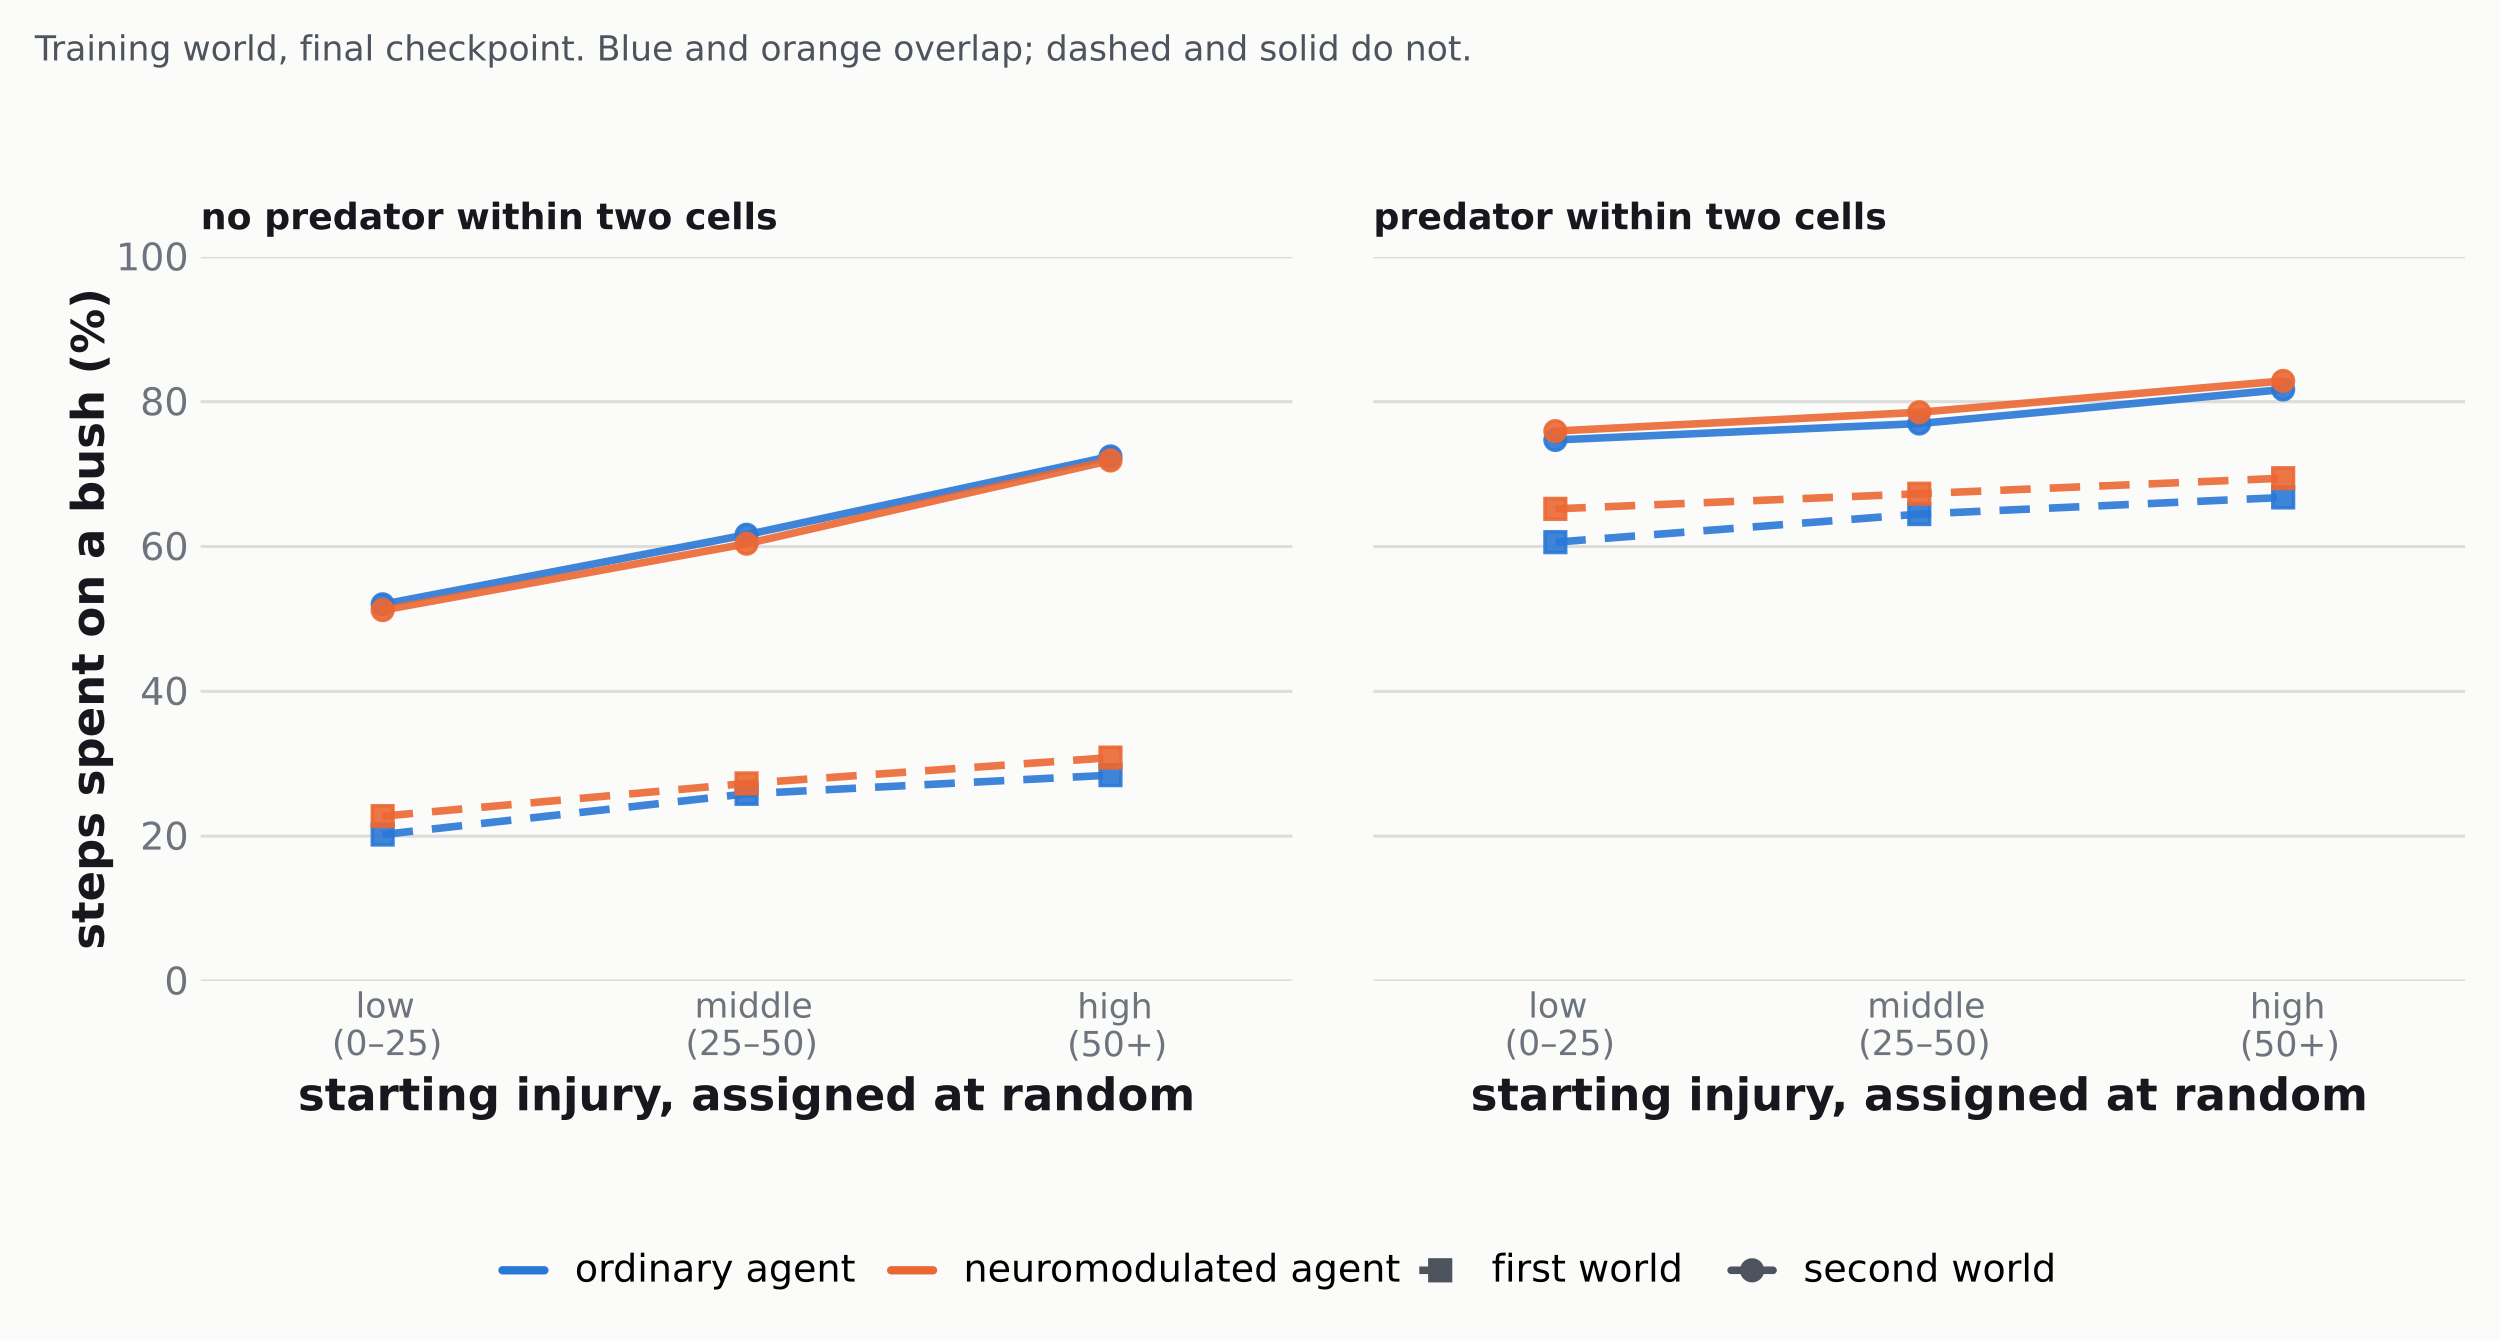
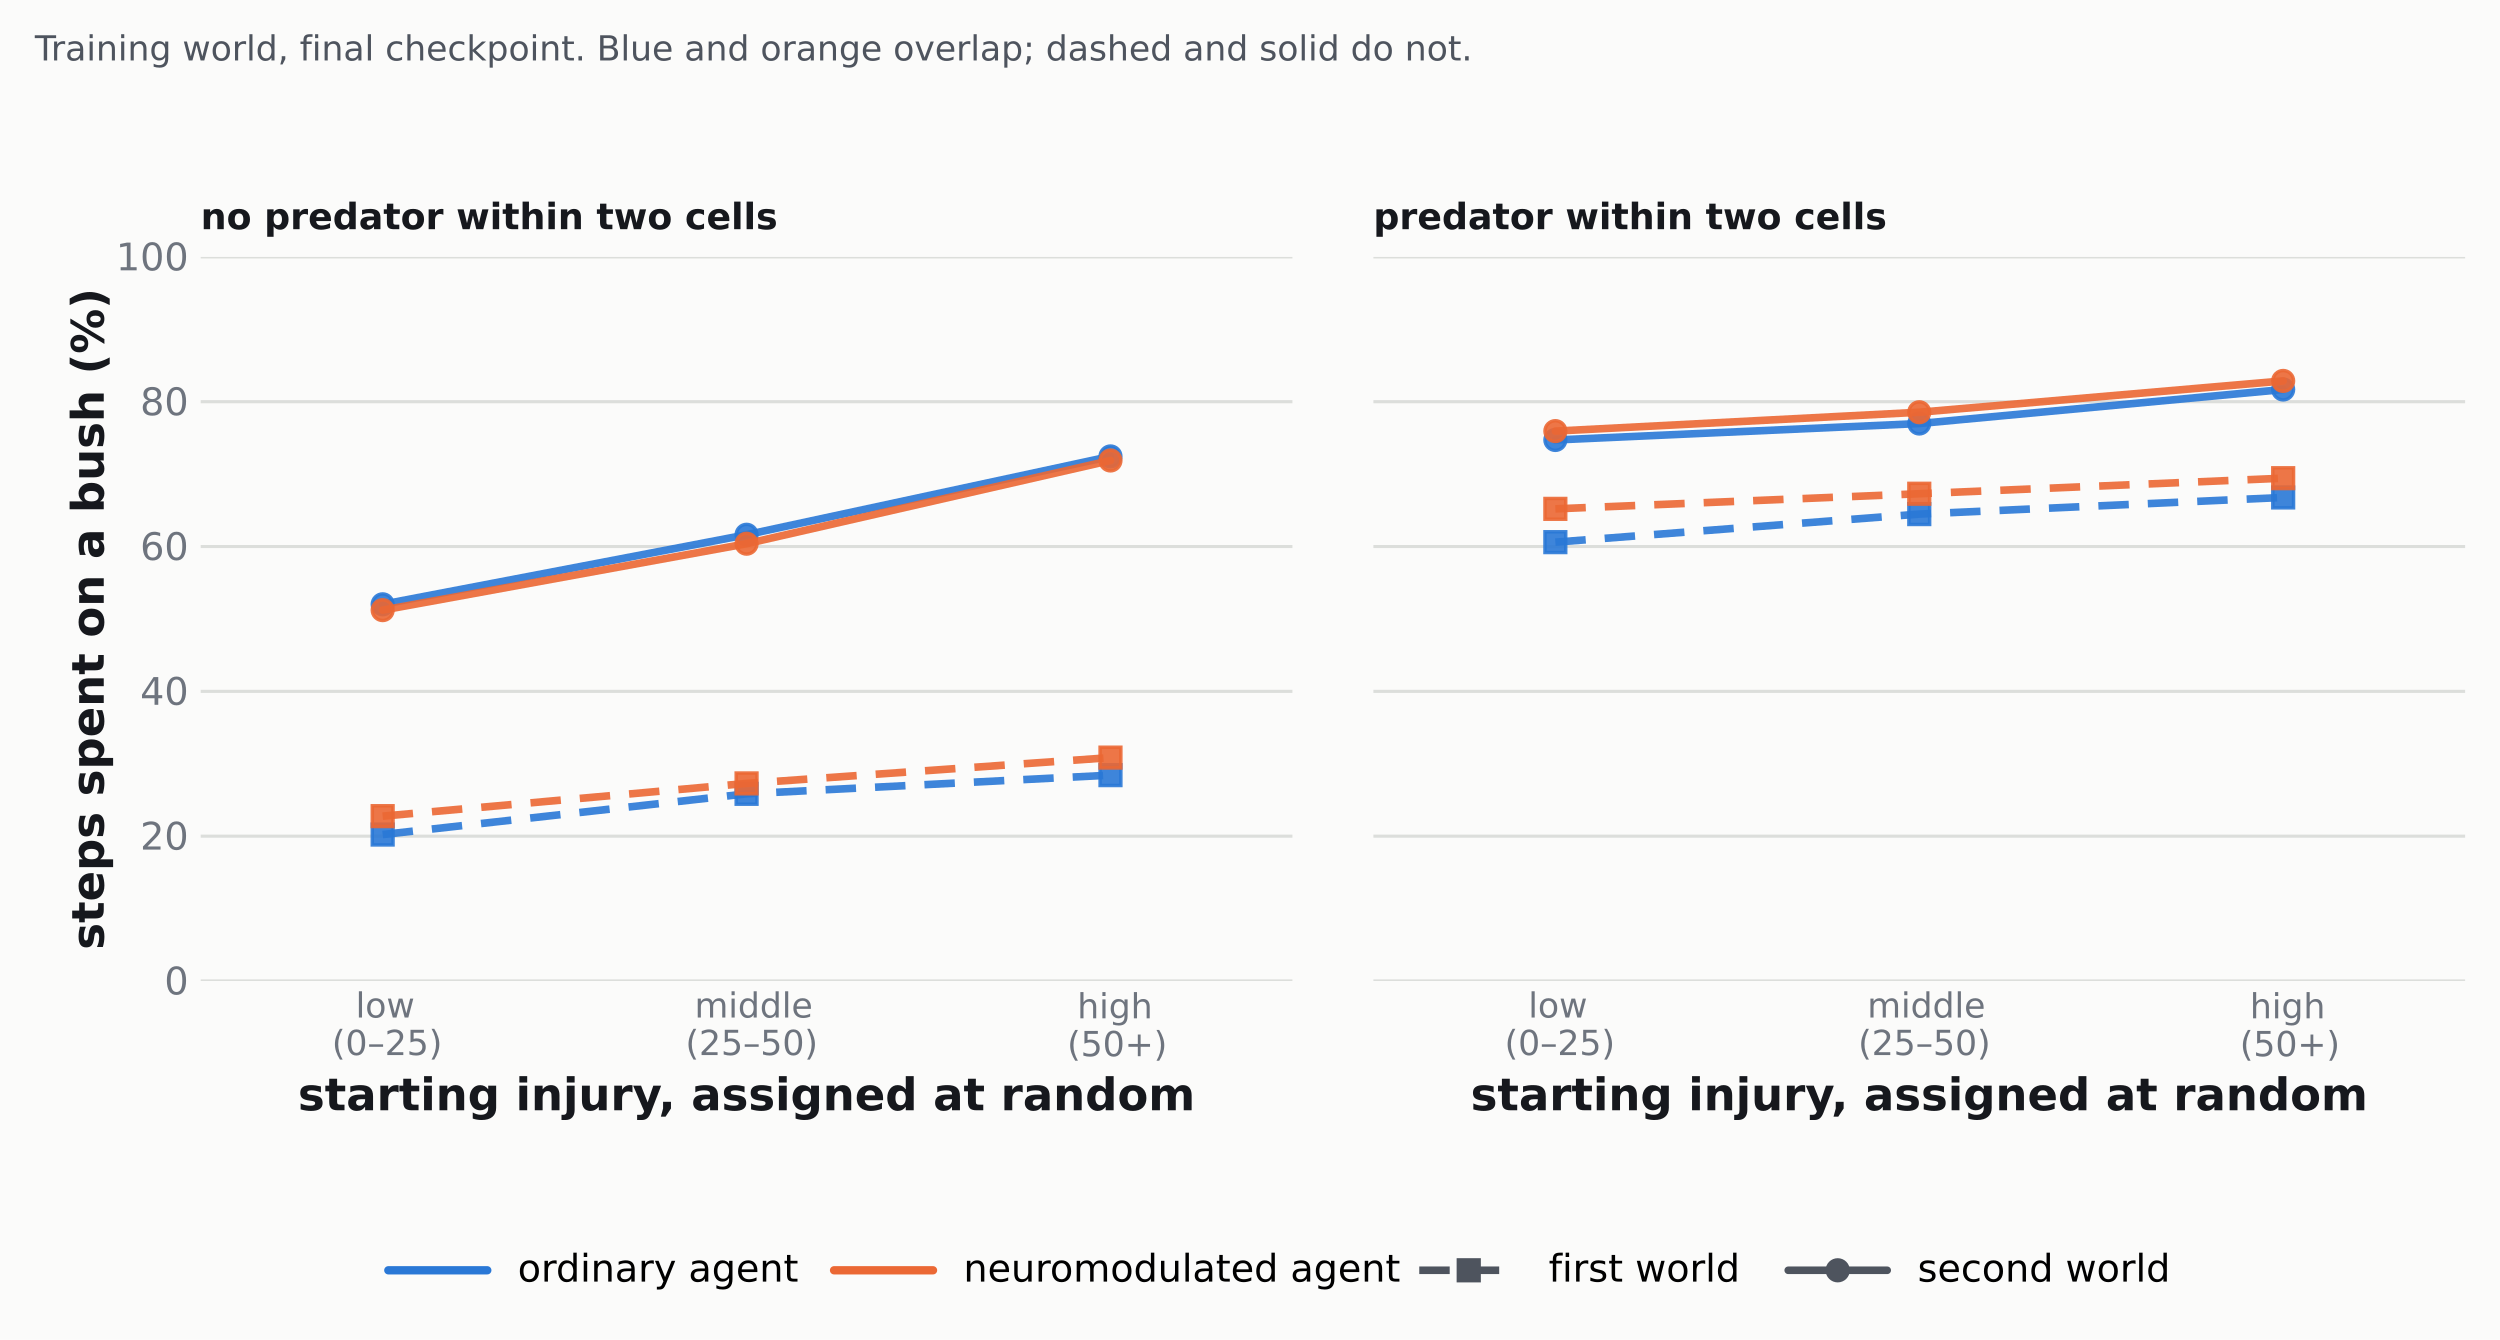
<svg xmlns="http://www.w3.org/2000/svg" xmlns:xlink="http://www.w3.org/1999/xlink" width="722.52pt" height="387.188pt" viewBox="0 0 722.52 387.188" version="1.1">
  <defs>
    <style type="text/css">*{stroke-linejoin: round; stroke-linecap: butt}</style>
  </defs>
  <g id="figure_1">
    <g id="patch_1">
      <path d="M 0 387.188  L 722.52 387.188  L 722.52 0  L 0 0  z " style="fill: #fbfbfa" />
    </g>
    <g id="axes_1">
      <g id="patch_2">
        <path d="M 58.006 283.511  L 373.523 283.511  L 373.523 74.247  L 58.006 74.247  z " style="fill: #fbfbfa" />
      </g>
      <g id="matplotlib.axis_1">
        <g id="xtick_1">
          <g id="line2d_1" />
          <g id="text_1">
            <text style="font-size: 10px; font-family: 'Pretendard', 'system-ui', 'DejaVu Sans', sans-serif; fill: #6e747e" transform="translate(102.78 294.0812)">low</text>
            <text style="font-size: 10px; font-family: 'Pretendard', 'system-ui', 'DejaVu Sans', sans-serif; fill: #6e747e" transform="translate(95.93391 304.9215)">(0–25)</text>
          </g>
        </g>
        <g id="xtick_2">
          <g id="line2d_2" />
          <g id="text_2">
            <text style="font-size: 10px; font-family: 'Pretendard', 'system-ui', 'DejaVu Sans', sans-serif; fill: #6e747e" transform="translate(200.7445 294.0812)">middle</text>
            <text style="font-size: 10px; font-family: 'Pretendard', 'system-ui', 'DejaVu Sans', sans-serif; fill: #6e747e" transform="translate(198.1226 304.9215)">(25–50)</text>
          </g>
        </g>
        <g id="xtick_3">
          <g id="line2d_3" />
          <g id="text_3">
            <text style="font-size: 10px; font-family: 'Pretendard', 'system-ui', 'DejaVu Sans', sans-serif; fill: #6e747e" transform="translate(311.3277 294.3062)">high</text>
            <text style="font-size: 10px; font-family: 'Pretendard', 'system-ui', 'DejaVu Sans', sans-serif; fill: #6e747e" transform="translate(308.4316 305.2543)">(50+)</text>
          </g>
        </g>
        <g id="text_4">
          <text style="font-weight: 600; font-size: 13px; font-family: 'Pretendard', 'system-ui', 'DejaVu Sans', sans-serif; text-anchor: middle; fill: #16181d" x="215.765" y="320.883" transform="rotate(-0 215.7648 320.8828)">starting injury, assigned at random</text>
        </g>
      </g>
      <g id="matplotlib.axis_2">
        <g id="ytick_1">
          <g id="line2d_4">
-             <path d="M 58.006 283.511  L 373.523 283.511  " clip-path="url(#p1fea1200ef)" style="fill: none; stroke: #dcdedb; stroke-width: 0.9; stroke-linecap: round" />
+             <path d="M 58.006 283.511  L 373.523 283.511  " clip-path="url(#p84d03db16c)" style="fill: none; stroke: #dcdedb; stroke-width: 0.9; stroke-linecap: round" />
          </g>
          <g id="line2d_5" />
          <g id="text_5">
            <text style="font-size: 11px; font-family: 'Pretendard', 'system-ui', 'DejaVu Sans', sans-serif; text-anchor: end; fill: #6e747e" x="54.506" y="287.4" transform="rotate(-0 54.50636 287.3996)">0</text>
          </g>
        </g>
        <g id="ytick_2">
          <g id="line2d_6">
-             <path d="M 58.006 241.658  L 373.523 241.658  " clip-path="url(#p1fea1200ef)" style="fill: none; stroke: #dcdedb; stroke-width: 0.9; stroke-linecap: round" />
+             <path d="M 58.006 241.658  L 373.523 241.658  " clip-path="url(#p84d03db16c)" style="fill: none; stroke: #dcdedb; stroke-width: 0.9; stroke-linecap: round" />
          </g>
          <g id="line2d_7" />
          <g id="text_6">
            <text style="font-size: 11px; font-family: 'Pretendard', 'system-ui', 'DejaVu Sans', sans-serif; text-anchor: end; fill: #6e747e" x="54.506" y="245.547" transform="rotate(-0 54.50636 245.5467)">20</text>
          </g>
        </g>
        <g id="ytick_3">
          <g id="line2d_8">
-             <path d="M 58.006 199.805  L 373.523 199.805  " clip-path="url(#p1fea1200ef)" style="fill: none; stroke: #dcdedb; stroke-width: 0.9; stroke-linecap: round" />
+             <path d="M 58.006 199.805  L 373.523 199.805  " clip-path="url(#p84d03db16c)" style="fill: none; stroke: #dcdedb; stroke-width: 0.9; stroke-linecap: round" />
          </g>
          <g id="line2d_9" />
          <g id="text_7">
            <text style="font-size: 11px; font-family: 'Pretendard', 'system-ui', 'DejaVu Sans', sans-serif; text-anchor: end; fill: #6e747e" x="54.506" y="203.694" transform="rotate(-0 54.50636 203.6938)">40</text>
          </g>
        </g>
        <g id="ytick_4">
          <g id="line2d_10">
-             <path d="M 58.006 157.952  L 373.523 157.952  " clip-path="url(#p1fea1200ef)" style="fill: none; stroke: #dcdedb; stroke-width: 0.9; stroke-linecap: round" />
+             <path d="M 58.006 157.952  L 373.523 157.952  " clip-path="url(#p84d03db16c)" style="fill: none; stroke: #dcdedb; stroke-width: 0.9; stroke-linecap: round" />
          </g>
          <g id="line2d_11" />
          <g id="text_8">
            <text style="font-size: 11px; font-family: 'Pretendard', 'system-ui', 'DejaVu Sans', sans-serif; text-anchor: end; fill: #6e747e" x="54.506" y="161.841" transform="rotate(-0 54.50636 161.841)">60</text>
          </g>
        </g>
        <g id="ytick_5">
          <g id="line2d_12">
-             <path d="M 58.006 116.099  L 373.523 116.099  " clip-path="url(#p1fea1200ef)" style="fill: none; stroke: #dcdedb; stroke-width: 0.9; stroke-linecap: round" />
+             <path d="M 58.006 116.099  L 373.523 116.099  " clip-path="url(#p84d03db16c)" style="fill: none; stroke: #dcdedb; stroke-width: 0.9; stroke-linecap: round" />
          </g>
          <g id="line2d_13" />
          <g id="text_9">
            <text style="font-size: 11px; font-family: 'Pretendard', 'system-ui', 'DejaVu Sans', sans-serif; text-anchor: end; fill: #6e747e" x="54.506" y="119.988" transform="rotate(-0 54.50636 119.9881)">80</text>
          </g>
        </g>
        <g id="ytick_6">
          <g id="line2d_14">
-             <path d="M 58.006 74.247  L 373.523 74.247  " clip-path="url(#p1fea1200ef)" style="fill: none; stroke: #dcdedb; stroke-width: 0.9; stroke-linecap: round" />
+             <path d="M 58.006 74.247  L 373.523 74.247  " clip-path="url(#p84d03db16c)" style="fill: none; stroke: #dcdedb; stroke-width: 0.9; stroke-linecap: round" />
          </g>
          <g id="line2d_15" />
          <g id="text_10">
            <text style="font-size: 11px; font-family: 'Pretendard', 'system-ui', 'DejaVu Sans', sans-serif; text-anchor: end; fill: #6e747e" x="54.506" y="78.135" transform="rotate(-0 54.50636 78.13522)">100</text>
          </g>
        </g>
        <g id="text_11">
          <text style="font-weight: 600; font-size: 13px; font-family: 'Pretendard', 'system-ui', 'DejaVu Sans', sans-serif; text-anchor: middle; fill: #16181d" x="29.987" y="178.879" transform="rotate(-90 29.98652 178.8787)">steps spent on a bush (%)</text>
        </g>
      </g>
      <g id="line2d_16">
-         <path d="M 110.593 241.189  L 215.765 229.42  L 320.937 224.02  " clip-path="url(#p1fea1200ef)" style="fill: none; stroke-dasharray: 8.8,5.5; stroke-dashoffset: 0; stroke: #2a78d6; stroke-opacity: 0.9; stroke-width: 2.2" />
-         <defs>
-           <path id="m20fe62fb4b" d="M -3 3  L 3 3  L 3 -3  L -3 -3  z " style="stroke: #2a78d6; stroke-opacity: 0.9; stroke-linejoin: miter" />
-         </defs>
-         <g clip-path="url(#p1fea1200ef)">
-           <use xlink:href="#m20fe62fb4b" x="110.593" y="241.189" style="fill: #2a78d6; fill-opacity: 0.9; stroke: #2a78d6; stroke-opacity: 0.9; stroke-linejoin: miter" />
-           <use xlink:href="#m20fe62fb4b" x="215.765" y="229.42" style="fill: #2a78d6; fill-opacity: 0.9; stroke: #2a78d6; stroke-opacity: 0.9; stroke-linejoin: miter" />
-           <use xlink:href="#m20fe62fb4b" x="320.937" y="224.02" style="fill: #2a78d6; fill-opacity: 0.9; stroke: #2a78d6; stroke-opacity: 0.9; stroke-linejoin: miter" />
+         <path d="M 110.593 241.189  L 215.765 229.42  L 320.937 224.02  " clip-path="url(#p84d03db16c)" style="fill: none; stroke-dasharray: 8.8,5.5; stroke-dashoffset: 0; stroke: #2a78d6; stroke-opacity: 0.9; stroke-width: 2.2" />
+         <defs>
+           <path id="m8091c5db50" d="M -3 3  L 3 3  L 3 -3  L -3 -3  z " style="stroke: #2a78d6; stroke-opacity: 0.9; stroke-linejoin: miter" />
+         </defs>
+         <g clip-path="url(#p84d03db16c)">
+           <use xlink:href="#m8091c5db50" x="110.593" y="241.189" style="fill: #2a78d6; fill-opacity: 0.9; stroke: #2a78d6; stroke-opacity: 0.9; stroke-linejoin: miter" />
+           <use xlink:href="#m8091c5db50" x="215.765" y="229.42" style="fill: #2a78d6; fill-opacity: 0.9; stroke: #2a78d6; stroke-opacity: 0.9; stroke-linejoin: miter" />
+           <use xlink:href="#m8091c5db50" x="320.937" y="224.02" style="fill: #2a78d6; fill-opacity: 0.9; stroke: #2a78d6; stroke-opacity: 0.9; stroke-linejoin: miter" />
        </g>
      </g>
      <g id="line2d_17">
-         <path d="M 110.593 174.646  L 215.765 154.546  L 320.937 131.908  " clip-path="url(#p1fea1200ef)" style="fill: none; stroke: #2a78d6; stroke-opacity: 0.9; stroke-width: 2.2; stroke-linecap: round" />
-         <defs>
-           <path id="mb901f858d3" d="M 0 3  C 0.796 3 1.559 2.684 2.121 2.121  C 2.684 1.559 3 0.796 3 0  C 3 -0.796 2.684 -1.559 2.121 -2.121  C 1.559 -2.684 0.796 -3 0 -3  C -0.796 -3 -1.559 -2.684 -2.121 -2.121  C -2.684 -1.559 -3 -0.796 -3 0  C -3 0.796 -2.684 1.559 -2.121 2.121  C -1.559 2.684 -0.796 3 0 3  z " style="stroke: #2a78d6; stroke-opacity: 0.9" />
-         </defs>
-         <g clip-path="url(#p1fea1200ef)">
-           <use xlink:href="#mb901f858d3" x="110.593" y="174.646" style="fill: #2a78d6; fill-opacity: 0.9; stroke: #2a78d6; stroke-opacity: 0.9" />
-           <use xlink:href="#mb901f858d3" x="215.765" y="154.546" style="fill: #2a78d6; fill-opacity: 0.9; stroke: #2a78d6; stroke-opacity: 0.9" />
-           <use xlink:href="#mb901f858d3" x="320.937" y="131.908" style="fill: #2a78d6; fill-opacity: 0.9; stroke: #2a78d6; stroke-opacity: 0.9" />
+         <path d="M 110.593 174.646  L 215.765 154.546  L 320.937 131.908  " clip-path="url(#p84d03db16c)" style="fill: none; stroke: #2a78d6; stroke-opacity: 0.9; stroke-width: 2.2; stroke-linecap: round" />
+         <defs>
+           <path id="m5f383d9a25" d="M 0 3  C 0.796 3 1.559 2.684 2.121 2.121  C 2.684 1.559 3 0.796 3 0  C 3 -0.796 2.684 -1.559 2.121 -2.121  C 1.559 -2.684 0.796 -3 0 -3  C -0.796 -3 -1.559 -2.684 -2.121 -2.121  C -2.684 -1.559 -3 -0.796 -3 0  C -3 0.796 -2.684 1.559 -2.121 2.121  C -1.559 2.684 -0.796 3 0 3  z " style="stroke: #2a78d6; stroke-opacity: 0.9" />
+         </defs>
+         <g clip-path="url(#p84d03db16c)">
+           <use xlink:href="#m5f383d9a25" x="110.593" y="174.646" style="fill: #2a78d6; fill-opacity: 0.9; stroke: #2a78d6; stroke-opacity: 0.9" />
+           <use xlink:href="#m5f383d9a25" x="215.765" y="154.546" style="fill: #2a78d6; fill-opacity: 0.9; stroke: #2a78d6; stroke-opacity: 0.9" />
+           <use xlink:href="#m5f383d9a25" x="320.937" y="131.908" style="fill: #2a78d6; fill-opacity: 0.9; stroke: #2a78d6; stroke-opacity: 0.9" />
        </g>
      </g>
      <g id="line2d_18">
-         <path d="M 110.593 235.873  L 215.765 226.414  L 320.937 218.955  " clip-path="url(#p1fea1200ef)" style="fill: none; stroke-dasharray: 8.8,5.5; stroke-dashoffset: 0; stroke: #eb6834; stroke-opacity: 0.9; stroke-width: 2.2" />
-         <defs>
-           <path id="m604702eb2c" d="M -3 3  L 3 3  L 3 -3  L -3 -3  z " style="stroke: #eb6834; stroke-opacity: 0.9; stroke-linejoin: miter" />
-         </defs>
-         <g clip-path="url(#p1fea1200ef)">
-           <use xlink:href="#m604702eb2c" x="110.593" y="235.873" style="fill: #eb6834; fill-opacity: 0.9; stroke: #eb6834; stroke-opacity: 0.9; stroke-linejoin: miter" />
-           <use xlink:href="#m604702eb2c" x="215.765" y="226.414" style="fill: #eb6834; fill-opacity: 0.9; stroke: #eb6834; stroke-opacity: 0.9; stroke-linejoin: miter" />
-           <use xlink:href="#m604702eb2c" x="320.937" y="218.955" style="fill: #eb6834; fill-opacity: 0.9; stroke: #eb6834; stroke-opacity: 0.9; stroke-linejoin: miter" />
+         <path d="M 110.593 235.873  L 215.765 226.414  L 320.937 218.955  " clip-path="url(#p84d03db16c)" style="fill: none; stroke-dasharray: 8.8,5.5; stroke-dashoffset: 0; stroke: #eb6834; stroke-opacity: 0.9; stroke-width: 2.2" />
+         <defs>
+           <path id="m25df9e6c73" d="M -3 3  L 3 3  L 3 -3  L -3 -3  z " style="stroke: #eb6834; stroke-opacity: 0.9; stroke-linejoin: miter" />
+         </defs>
+         <g clip-path="url(#p84d03db16c)">
+           <use xlink:href="#m25df9e6c73" x="110.593" y="235.873" style="fill: #eb6834; fill-opacity: 0.9; stroke: #eb6834; stroke-opacity: 0.9; stroke-linejoin: miter" />
+           <use xlink:href="#m25df9e6c73" x="215.765" y="226.414" style="fill: #eb6834; fill-opacity: 0.9; stroke: #eb6834; stroke-opacity: 0.9; stroke-linejoin: miter" />
+           <use xlink:href="#m25df9e6c73" x="320.937" y="218.955" style="fill: #eb6834; fill-opacity: 0.9; stroke: #eb6834; stroke-opacity: 0.9; stroke-linejoin: miter" />
        </g>
      </g>
      <g id="line2d_19">
-         <path d="M 110.593 176.333  L 215.765 157.136  L 320.937 133.086  " clip-path="url(#p1fea1200ef)" style="fill: none; stroke: #eb6834; stroke-opacity: 0.9; stroke-width: 2.2; stroke-linecap: round" />
-         <defs>
-           <path id="mf7bc569ad7" d="M 0 3  C 0.796 3 1.559 2.684 2.121 2.121  C 2.684 1.559 3 0.796 3 0  C 3 -0.796 2.684 -1.559 2.121 -2.121  C 1.559 -2.684 0.796 -3 0 -3  C -0.796 -3 -1.559 -2.684 -2.121 -2.121  C -2.684 -1.559 -3 -0.796 -3 0  C -3 0.796 -2.684 1.559 -2.121 2.121  C -1.559 2.684 -0.796 3 0 3  z " style="stroke: #eb6834; stroke-opacity: 0.9" />
-         </defs>
-         <g clip-path="url(#p1fea1200ef)">
-           <use xlink:href="#mf7bc569ad7" x="110.593" y="176.333" style="fill: #eb6834; fill-opacity: 0.9; stroke: #eb6834; stroke-opacity: 0.9" />
-           <use xlink:href="#mf7bc569ad7" x="215.765" y="157.136" style="fill: #eb6834; fill-opacity: 0.9; stroke: #eb6834; stroke-opacity: 0.9" />
-           <use xlink:href="#mf7bc569ad7" x="320.937" y="133.086" style="fill: #eb6834; fill-opacity: 0.9; stroke: #eb6834; stroke-opacity: 0.9" />
+         <path d="M 110.593 176.333  L 215.765 157.136  L 320.937 133.086  " clip-path="url(#p84d03db16c)" style="fill: none; stroke: #eb6834; stroke-opacity: 0.9; stroke-width: 2.2; stroke-linecap: round" />
+         <defs>
+           <path id="m7637c96509" d="M 0 3  C 0.796 3 1.559 2.684 2.121 2.121  C 2.684 1.559 3 0.796 3 0  C 3 -0.796 2.684 -1.559 2.121 -2.121  C 1.559 -2.684 0.796 -3 0 -3  C -0.796 -3 -1.559 -2.684 -2.121 -2.121  C -2.684 -1.559 -3 -0.796 -3 0  C -3 0.796 -2.684 1.559 -2.121 2.121  C -1.559 2.684 -0.796 3 0 3  z " style="stroke: #eb6834; stroke-opacity: 0.9" />
+         </defs>
+         <g clip-path="url(#p84d03db16c)">
+           <use xlink:href="#m7637c96509" x="110.593" y="176.333" style="fill: #eb6834; fill-opacity: 0.9; stroke: #eb6834; stroke-opacity: 0.9" />
+           <use xlink:href="#m7637c96509" x="215.765" y="157.136" style="fill: #eb6834; fill-opacity: 0.9; stroke: #eb6834; stroke-opacity: 0.9" />
+           <use xlink:href="#m7637c96509" x="320.937" y="133.086" style="fill: #eb6834; fill-opacity: 0.9; stroke: #eb6834; stroke-opacity: 0.9" />
        </g>
      </g>
      <g id="text_12">
        <text style="font-weight: 600; font-size: 10.5px; font-family: 'Pretendard', 'system-ui', 'DejaVu Sans', sans-serif; text-anchor: start; fill: #16181d" x="58.006" y="66.247" transform="rotate(-0 58.00636 66.24654)">no predator within two cells</text>
      </g>
    </g>
    <g id="axes_2">
      <g id="patch_3">
        <path d="M 396.923 283.511  L 712.44 283.511  L 712.44 74.247  L 396.923 74.247  z " style="fill: #fbfbfa" />
      </g>
      <g id="matplotlib.axis_3">
        <g id="xtick_4">
          <g id="line2d_20" />
          <g id="text_13">
            <text style="font-size: 10px; font-family: 'Pretendard', 'system-ui', 'DejaVu Sans', sans-serif; fill: #6e747e" transform="translate(441.6968 294.0812)">low</text>
            <text style="font-size: 10px; font-family: 'Pretendard', 'system-ui', 'DejaVu Sans', sans-serif; fill: #6e747e" transform="translate(434.8507 304.9215)">(0–25)</text>
          </g>
        </g>
        <g id="xtick_5">
          <g id="line2d_21" />
          <g id="text_14">
            <text style="font-size: 10px; font-family: 'Pretendard', 'system-ui', 'DejaVu Sans', sans-serif; fill: #6e747e" transform="translate(539.6613 294.0812)">middle</text>
            <text style="font-size: 10px; font-family: 'Pretendard', 'system-ui', 'DejaVu Sans', sans-serif; fill: #6e747e" transform="translate(537.0394 304.9215)">(25–50)</text>
          </g>
        </g>
        <g id="xtick_6">
          <g id="line2d_22" />
          <g id="text_15">
            <text style="font-size: 10px; font-family: 'Pretendard', 'system-ui', 'DejaVu Sans', sans-serif; fill: #6e747e" transform="translate(650.2445 294.3062)">high</text>
            <text style="font-size: 10px; font-family: 'Pretendard', 'system-ui', 'DejaVu Sans', sans-serif; fill: #6e747e" transform="translate(647.3484 305.2543)">(50+)</text>
          </g>
        </g>
        <g id="text_16">
          <text style="font-weight: 600; font-size: 13px; font-family: 'Pretendard', 'system-ui', 'DejaVu Sans', sans-serif; text-anchor: middle; fill: #16181d" x="554.682" y="320.883" transform="rotate(-0 554.6816 320.8828)">starting injury, assigned at random</text>
        </g>
      </g>
      <g id="matplotlib.axis_4">
        <g id="ytick_7">
          <g id="line2d_23">
-             <path d="M 396.923 283.511  L 712.44 283.511  " clip-path="url(#pe36456be7a)" style="fill: none; stroke: #dcdedb; stroke-width: 0.9; stroke-linecap: round" />
+             <path d="M 396.923 283.511  L 712.44 283.511  " clip-path="url(#pf135033441)" style="fill: none; stroke: #dcdedb; stroke-width: 0.9; stroke-linecap: round" />
          </g>
          <g id="line2d_24" />
        </g>
        <g id="ytick_8">
          <g id="line2d_25">
-             <path d="M 396.923 241.658  L 712.44 241.658  " clip-path="url(#pe36456be7a)" style="fill: none; stroke: #dcdedb; stroke-width: 0.9; stroke-linecap: round" />
+             <path d="M 396.923 241.658  L 712.44 241.658  " clip-path="url(#pf135033441)" style="fill: none; stroke: #dcdedb; stroke-width: 0.9; stroke-linecap: round" />
          </g>
          <g id="line2d_26" />
        </g>
        <g id="ytick_9">
          <g id="line2d_27">
-             <path d="M 396.923 199.805  L 712.44 199.805  " clip-path="url(#pe36456be7a)" style="fill: none; stroke: #dcdedb; stroke-width: 0.9; stroke-linecap: round" />
+             <path d="M 396.923 199.805  L 712.44 199.805  " clip-path="url(#pf135033441)" style="fill: none; stroke: #dcdedb; stroke-width: 0.9; stroke-linecap: round" />
          </g>
          <g id="line2d_28" />
        </g>
        <g id="ytick_10">
          <g id="line2d_29">
-             <path d="M 396.923 157.952  L 712.44 157.952  " clip-path="url(#pe36456be7a)" style="fill: none; stroke: #dcdedb; stroke-width: 0.9; stroke-linecap: round" />
+             <path d="M 396.923 157.952  L 712.44 157.952  " clip-path="url(#pf135033441)" style="fill: none; stroke: #dcdedb; stroke-width: 0.9; stroke-linecap: round" />
          </g>
          <g id="line2d_30" />
        </g>
        <g id="ytick_11">
          <g id="line2d_31">
-             <path d="M 396.923 116.099  L 712.44 116.099  " clip-path="url(#pe36456be7a)" style="fill: none; stroke: #dcdedb; stroke-width: 0.9; stroke-linecap: round" />
+             <path d="M 396.923 116.099  L 712.44 116.099  " clip-path="url(#pf135033441)" style="fill: none; stroke: #dcdedb; stroke-width: 0.9; stroke-linecap: round" />
          </g>
          <g id="line2d_32" />
        </g>
        <g id="ytick_12">
          <g id="line2d_33">
-             <path d="M 396.923 74.247  L 712.44 74.247  " clip-path="url(#pe36456be7a)" style="fill: none; stroke: #dcdedb; stroke-width: 0.9; stroke-linecap: round" />
+             <path d="M 396.923 74.247  L 712.44 74.247  " clip-path="url(#pf135033441)" style="fill: none; stroke: #dcdedb; stroke-width: 0.9; stroke-linecap: round" />
          </g>
          <g id="line2d_34" />
        </g>
      </g>
      <g id="line2d_35">
-         <path d="M 449.509 156.685  L 554.682 148.577  L 659.854 143.767  " clip-path="url(#pe36456be7a)" style="fill: none; stroke-dasharray: 8.8,5.5; stroke-dashoffset: 0; stroke: #2a78d6; stroke-opacity: 0.9; stroke-width: 2.2" />
-         <g clip-path="url(#pe36456be7a)">
-           <use xlink:href="#m20fe62fb4b" x="449.509" y="156.685" style="fill: #2a78d6; fill-opacity: 0.9; stroke: #2a78d6; stroke-opacity: 0.9; stroke-linejoin: miter" />
-           <use xlink:href="#m20fe62fb4b" x="554.682" y="148.577" style="fill: #2a78d6; fill-opacity: 0.9; stroke: #2a78d6; stroke-opacity: 0.9; stroke-linejoin: miter" />
-           <use xlink:href="#m20fe62fb4b" x="659.854" y="143.767" style="fill: #2a78d6; fill-opacity: 0.9; stroke: #2a78d6; stroke-opacity: 0.9; stroke-linejoin: miter" />
+         <path d="M 449.509 156.685  L 554.682 148.577  L 659.854 143.767  " clip-path="url(#pf135033441)" style="fill: none; stroke-dasharray: 8.8,5.5; stroke-dashoffset: 0; stroke: #2a78d6; stroke-opacity: 0.9; stroke-width: 2.2" />
+         <g clip-path="url(#pf135033441)">
+           <use xlink:href="#m8091c5db50" x="449.509" y="156.685" style="fill: #2a78d6; fill-opacity: 0.9; stroke: #2a78d6; stroke-opacity: 0.9; stroke-linejoin: miter" />
+           <use xlink:href="#m8091c5db50" x="554.682" y="148.577" style="fill: #2a78d6; fill-opacity: 0.9; stroke: #2a78d6; stroke-opacity: 0.9; stroke-linejoin: miter" />
+           <use xlink:href="#m8091c5db50" x="659.854" y="143.767" style="fill: #2a78d6; fill-opacity: 0.9; stroke: #2a78d6; stroke-opacity: 0.9; stroke-linejoin: miter" />
        </g>
      </g>
      <g id="line2d_36">
-         <path d="M 449.509 127.157  L 554.682 122.405  L 659.854 112.571  " clip-path="url(#pe36456be7a)" style="fill: none; stroke: #2a78d6; stroke-opacity: 0.9; stroke-width: 2.2; stroke-linecap: round" />
-         <g clip-path="url(#pe36456be7a)">
-           <use xlink:href="#mb901f858d3" x="449.509" y="127.157" style="fill: #2a78d6; fill-opacity: 0.9; stroke: #2a78d6; stroke-opacity: 0.9" />
-           <use xlink:href="#mb901f858d3" x="554.682" y="122.405" style="fill: #2a78d6; fill-opacity: 0.9; stroke: #2a78d6; stroke-opacity: 0.9" />
-           <use xlink:href="#mb901f858d3" x="659.854" y="112.571" style="fill: #2a78d6; fill-opacity: 0.9; stroke: #2a78d6; stroke-opacity: 0.9" />
+         <path d="M 449.509 127.157  L 554.682 122.405  L 659.854 112.571  " clip-path="url(#pf135033441)" style="fill: none; stroke: #2a78d6; stroke-opacity: 0.9; stroke-width: 2.2; stroke-linecap: round" />
+         <g clip-path="url(#pf135033441)">
+           <use xlink:href="#m5f383d9a25" x="449.509" y="127.157" style="fill: #2a78d6; fill-opacity: 0.9; stroke: #2a78d6; stroke-opacity: 0.9" />
+           <use xlink:href="#m5f383d9a25" x="554.682" y="122.405" style="fill: #2a78d6; fill-opacity: 0.9; stroke: #2a78d6; stroke-opacity: 0.9" />
+           <use xlink:href="#m5f383d9a25" x="659.854" y="112.571" style="fill: #2a78d6; fill-opacity: 0.9; stroke: #2a78d6; stroke-opacity: 0.9" />
        </g>
      </g>
      <g id="line2d_37">
-         <path d="M 449.509 147.064  L 554.682 142.694  L 659.854 138.202  " clip-path="url(#pe36456be7a)" style="fill: none; stroke-dasharray: 8.8,5.5; stroke-dashoffset: 0; stroke: #eb6834; stroke-opacity: 0.9; stroke-width: 2.2" />
-         <g clip-path="url(#pe36456be7a)">
-           <use xlink:href="#m604702eb2c" x="449.509" y="147.064" style="fill: #eb6834; fill-opacity: 0.9; stroke: #eb6834; stroke-opacity: 0.9; stroke-linejoin: miter" />
-           <use xlink:href="#m604702eb2c" x="554.682" y="142.694" style="fill: #eb6834; fill-opacity: 0.9; stroke: #eb6834; stroke-opacity: 0.9; stroke-linejoin: miter" />
-           <use xlink:href="#m604702eb2c" x="659.854" y="138.202" style="fill: #eb6834; fill-opacity: 0.9; stroke: #eb6834; stroke-opacity: 0.9; stroke-linejoin: miter" />
+         <path d="M 449.509 147.064  L 554.682 142.694  L 659.854 138.202  " clip-path="url(#pf135033441)" style="fill: none; stroke-dasharray: 8.8,5.5; stroke-dashoffset: 0; stroke: #eb6834; stroke-opacity: 0.9; stroke-width: 2.2" />
+         <g clip-path="url(#pf135033441)">
+           <use xlink:href="#m25df9e6c73" x="449.509" y="147.064" style="fill: #eb6834; fill-opacity: 0.9; stroke: #eb6834; stroke-opacity: 0.9; stroke-linejoin: miter" />
+           <use xlink:href="#m25df9e6c73" x="554.682" y="142.694" style="fill: #eb6834; fill-opacity: 0.9; stroke: #eb6834; stroke-opacity: 0.9; stroke-linejoin: miter" />
+           <use xlink:href="#m25df9e6c73" x="659.854" y="138.202" style="fill: #eb6834; fill-opacity: 0.9; stroke: #eb6834; stroke-opacity: 0.9; stroke-linejoin: miter" />
        </g>
      </g>
      <g id="line2d_38">
-         <path d="M 449.509 124.591  L 554.682 119.139  L 659.854 110.089  " clip-path="url(#pe36456be7a)" style="fill: none; stroke: #eb6834; stroke-opacity: 0.9; stroke-width: 2.2; stroke-linecap: round" />
-         <g clip-path="url(#pe36456be7a)">
-           <use xlink:href="#mf7bc569ad7" x="449.509" y="124.591" style="fill: #eb6834; fill-opacity: 0.9; stroke: #eb6834; stroke-opacity: 0.9" />
-           <use xlink:href="#mf7bc569ad7" x="554.682" y="119.139" style="fill: #eb6834; fill-opacity: 0.9; stroke: #eb6834; stroke-opacity: 0.9" />
-           <use xlink:href="#mf7bc569ad7" x="659.854" y="110.089" style="fill: #eb6834; fill-opacity: 0.9; stroke: #eb6834; stroke-opacity: 0.9" />
+         <path d="M 449.509 124.591  L 554.682 119.139  L 659.854 110.089  " clip-path="url(#pf135033441)" style="fill: none; stroke: #eb6834; stroke-opacity: 0.9; stroke-width: 2.2; stroke-linecap: round" />
+         <g clip-path="url(#pf135033441)">
+           <use xlink:href="#m7637c96509" x="449.509" y="124.591" style="fill: #eb6834; fill-opacity: 0.9; stroke: #eb6834; stroke-opacity: 0.9" />
+           <use xlink:href="#m7637c96509" x="554.682" y="119.139" style="fill: #eb6834; fill-opacity: 0.9; stroke: #eb6834; stroke-opacity: 0.9" />
+           <use xlink:href="#m7637c96509" x="659.854" y="110.089" style="fill: #eb6834; fill-opacity: 0.9; stroke: #eb6834; stroke-opacity: 0.9" />
        </g>
      </g>
      <g id="text_17">
        <text style="font-weight: 600; font-size: 10.5px; font-family: 'Pretendard', 'system-ui', 'DejaVu Sans', sans-serif; text-anchor: start; fill: #16181d" x="396.923" y="66.247" transform="rotate(-0 396.9232 66.24654)">predator within two cells</text>
      </g>
    </g>
    <g id="text_18">
      <text style="font-size: 10px; font-family: 'Pretendard', 'system-ui', 'DejaVu Sans', sans-serif; text-anchor: start; fill: #4e545e" x="10.08" y="17.483" transform="rotate(-0 10.08 17.48313)">Training world, final checkpoint. Blue and orange overlap; dashed and solid do not.</text>
    </g>
    <g id="legend_1">
      <g id="line2d_39">
-         <path d="M 145.228 367.125  L 151.278 367.125  L 157.328 367.125  " style="fill: none; stroke: #2a78d6; stroke-width: 2.4; stroke-linecap: round" />
+         <path d="M 112.228 367.125  L 126.528 367.125  L 140.828 367.125  " style="fill: none; stroke: #2a78d6; stroke-width: 2.4; stroke-linecap: round" />
      </g>
      <g id="text_19">
-         <text style="font-size: 11px; font-family: 'Pretendard', 'system-ui', 'DejaVu Sans', sans-serif; text-anchor: start" x="166.128" y="370.398" transform="rotate(-0 166.1279 370.398)">ordinary agent</text>
+         <text style="font-size: 11px; font-family: 'Pretendard', 'system-ui', 'DejaVu Sans', sans-serif; text-anchor: start" x="149.628" y="370.398" transform="rotate(-0 149.6279 370.398)">ordinary agent</text>
      </g>
      <g id="line2d_40">
-         <path d="M 257.55 367.125  L 263.6 367.125  L 269.65 367.125  " style="fill: none; stroke: #eb6834; stroke-width: 2.4; stroke-linecap: round" />
+         <path d="M 241.05 367.125  L 255.35 367.125  L 269.65 367.125  " style="fill: none; stroke: #eb6834; stroke-width: 2.4; stroke-linecap: round" />
      </g>
      <g id="text_20">
        <text style="font-size: 11px; font-family: 'Pretendard', 'system-ui', 'DejaVu Sans', sans-serif; text-anchor: start" x="278.45" y="370.398" transform="rotate(-0 278.4499 370.398)">neuromodulated agent</text>
      </g>
      <g id="line2d_41">
-         <path d="M 410.178 367.125  L 416.228 367.125  L 422.278 367.125  " style="fill: none; stroke-dasharray: 8.8,5.5; stroke-dashoffset: 0; stroke: #4e545e; stroke-width: 2.2" />
-         <defs>
-           <path id="m6ae3ccfdf4" d="M -3 3  L 3 3  L 3 -3  L -3 -3  z " style="stroke: #4e545e; stroke-linejoin: miter" />
+         <path d="M 410.178 367.125  L 424.478 367.125  L 438.778 367.125  " style="fill: none; stroke-dasharray: 8.8,5.5; stroke-dashoffset: 0; stroke: #4e545e; stroke-width: 2.2" />
+         <defs>
+           <path id="m08a8a8ccc6" d="M -3 3  L 3 3  L 3 -3  L -3 -3  z " style="stroke: #4e545e; stroke-linejoin: miter" />
        </defs>
        <g>
-           <use xlink:href="#m6ae3ccfdf4" x="416.228" y="367.125" style="fill: #4e545e; stroke: #4e545e; stroke-linejoin: miter" />
+           <use xlink:href="#m08a8a8ccc6" x="424.478" y="367.125" style="fill: #4e545e; stroke: #4e545e; stroke-linejoin: miter" />
        </g>
      </g>
      <g id="text_21">
-         <text style="font-size: 11px; font-family: 'Pretendard', 'system-ui', 'DejaVu Sans', sans-serif; text-anchor: start" x="431.078" y="370.398" transform="rotate(-0 431.0784 370.398)">first world</text>
+         <text style="font-size: 11px; font-family: 'Pretendard', 'system-ui', 'DejaVu Sans', sans-serif; text-anchor: start" x="447.578" y="370.398" transform="rotate(-0 447.5784 370.398)">first world</text>
      </g>
      <g id="line2d_42">
-         <path d="M 500.315 367.125  L 506.365 367.125  L 512.415 367.125  " style="fill: none; stroke: #4e545e; stroke-width: 2.2; stroke-linecap: round" />
-         <defs>
-           <path id="mae2b7226ad" d="M 0 3  C 0.796 3 1.559 2.684 2.121 2.121  C 2.684 1.559 3 0.796 3 0  C 3 -0.796 2.684 -1.559 2.121 -2.121  C 1.559 -2.684 0.796 -3 0 -3  C -0.796 -3 -1.559 -2.684 -2.121 -2.121  C -2.684 -1.559 -3 -0.796 -3 0  C -3 0.796 -2.684 1.559 -2.121 2.121  C -1.559 2.684 -0.796 3 0 3  z " style="stroke: #4e545e" />
+         <path d="M 516.815 367.125  L 531.115 367.125  L 545.415 367.125  " style="fill: none; stroke: #4e545e; stroke-width: 2.2; stroke-linecap: round" />
+         <defs>
+           <path id="m6e67ec9b4a" d="M 0 3  C 0.796 3 1.559 2.684 2.121 2.121  C 2.684 1.559 3 0.796 3 0  C 3 -0.796 2.684 -1.559 2.121 -2.121  C 1.559 -2.684 0.796 -3 0 -3  C -0.796 -3 -1.559 -2.684 -2.121 -2.121  C -2.684 -1.559 -3 -0.796 -3 0  C -3 0.796 -2.684 1.559 -2.121 2.121  C -1.559 2.684 -0.796 3 0 3  z " style="stroke: #4e545e" />
        </defs>
        <g>
-           <use xlink:href="#mae2b7226ad" x="506.365" y="367.125" style="fill: #4e545e; stroke: #4e545e" />
+           <use xlink:href="#m6e67ec9b4a" x="531.115" y="367.125" style="fill: #4e545e; stroke: #4e545e" />
        </g>
      </g>
      <g id="text_22">
-         <text style="font-size: 11px; font-family: 'Pretendard', 'system-ui', 'DejaVu Sans', sans-serif; text-anchor: start" x="521.215" y="370.398" transform="rotate(-0 521.2148 370.398)">second world</text>
+         <text style="font-size: 11px; font-family: 'Pretendard', 'system-ui', 'DejaVu Sans', sans-serif; text-anchor: start" x="554.215" y="370.398" transform="rotate(-0 554.2148 370.398)">second world</text>
      </g>
    </g>
  </g>
  <defs>
-     <clipPath id="p1fea1200ef">
+     <clipPath id="p84d03db16c">
      <rect x="58.006" y="74.247" width="315.517" height="209.264" />
    </clipPath>
-     <clipPath id="pe36456be7a">
+     <clipPath id="pf135033441">
      <rect x="396.923" y="74.247" width="315.517" height="209.264" />
    </clipPath>
  </defs>
</svg>
